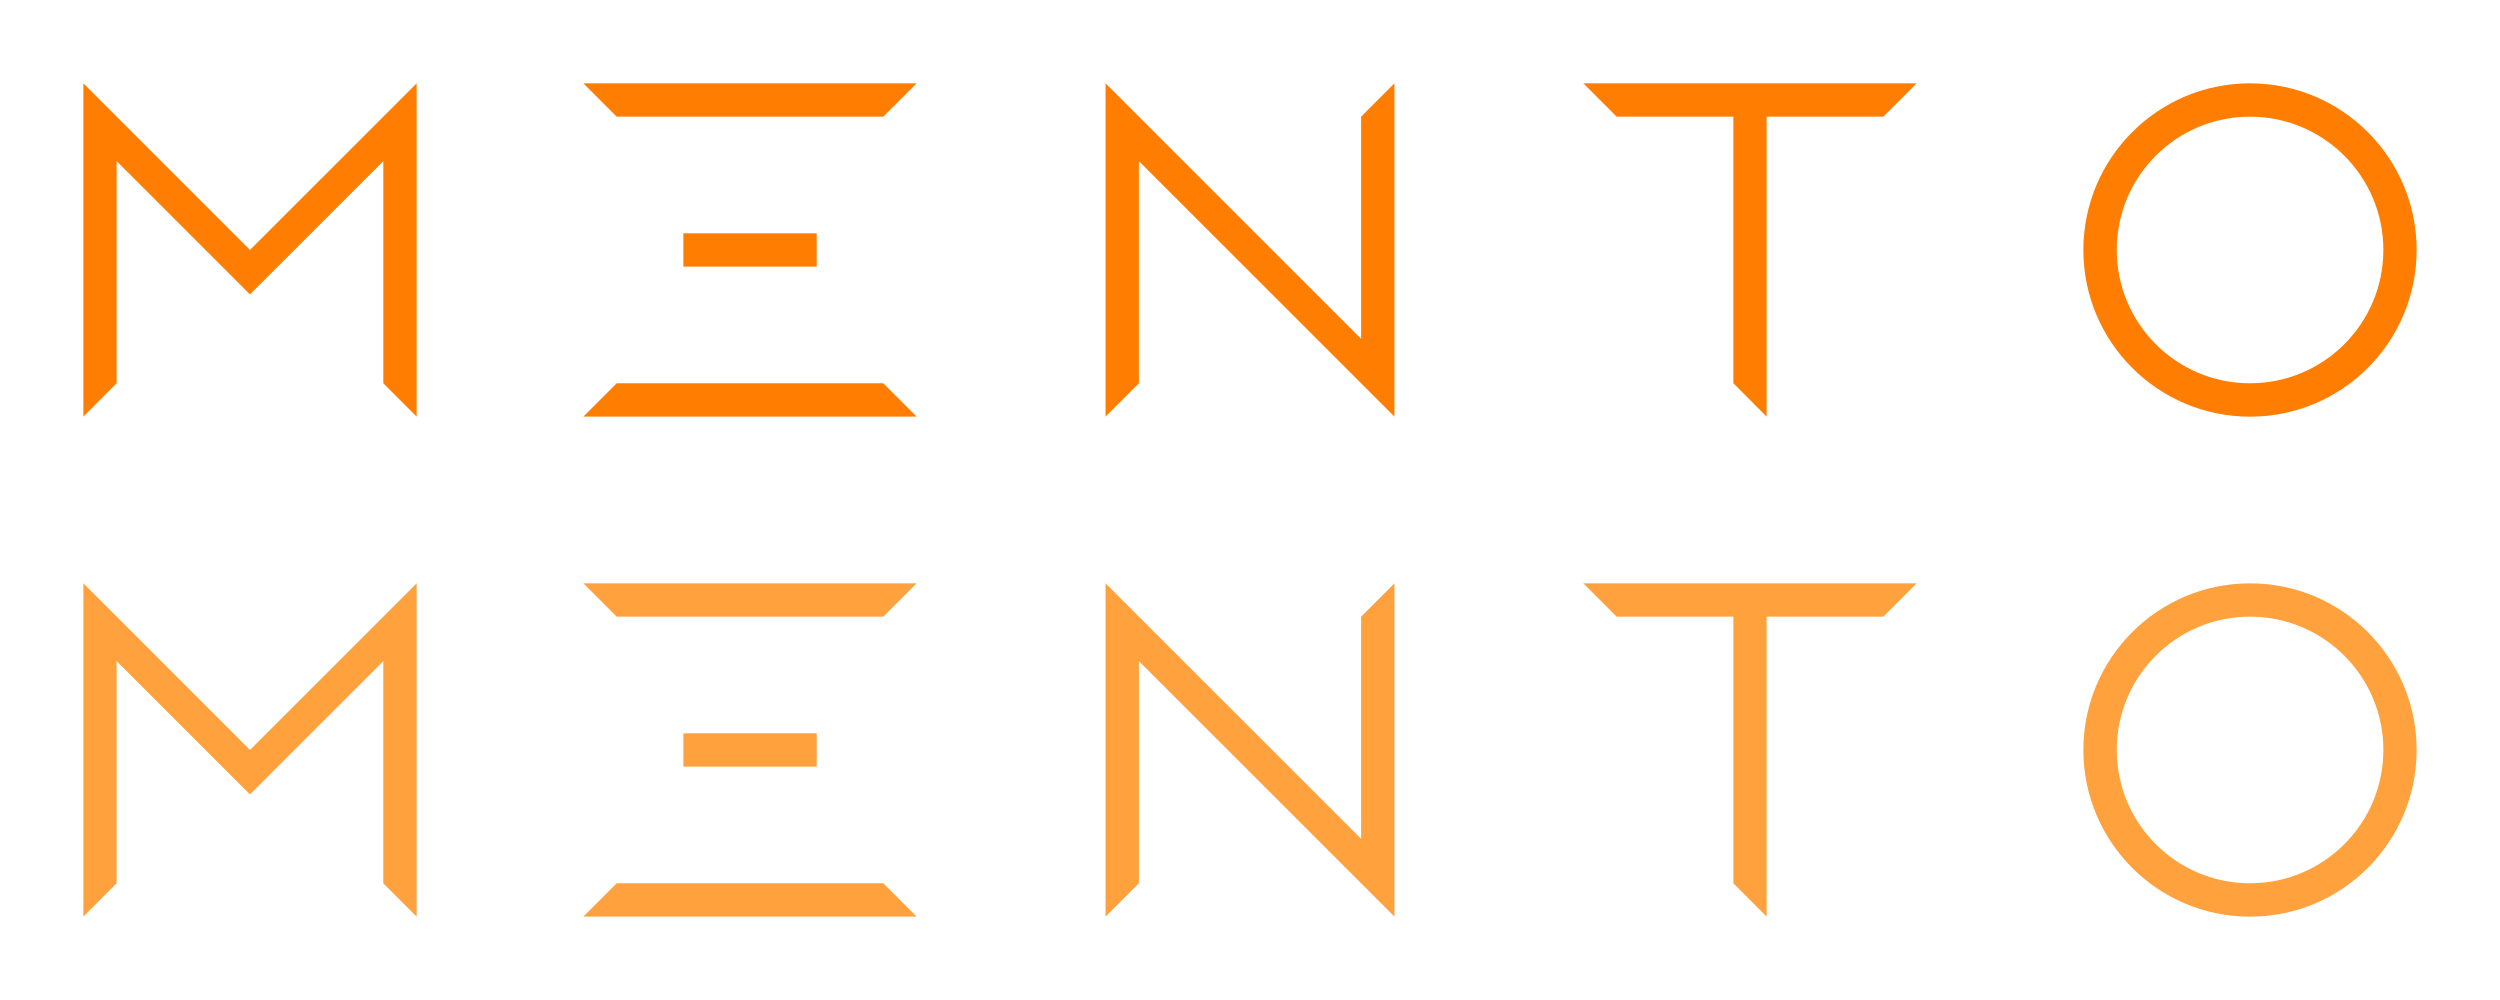
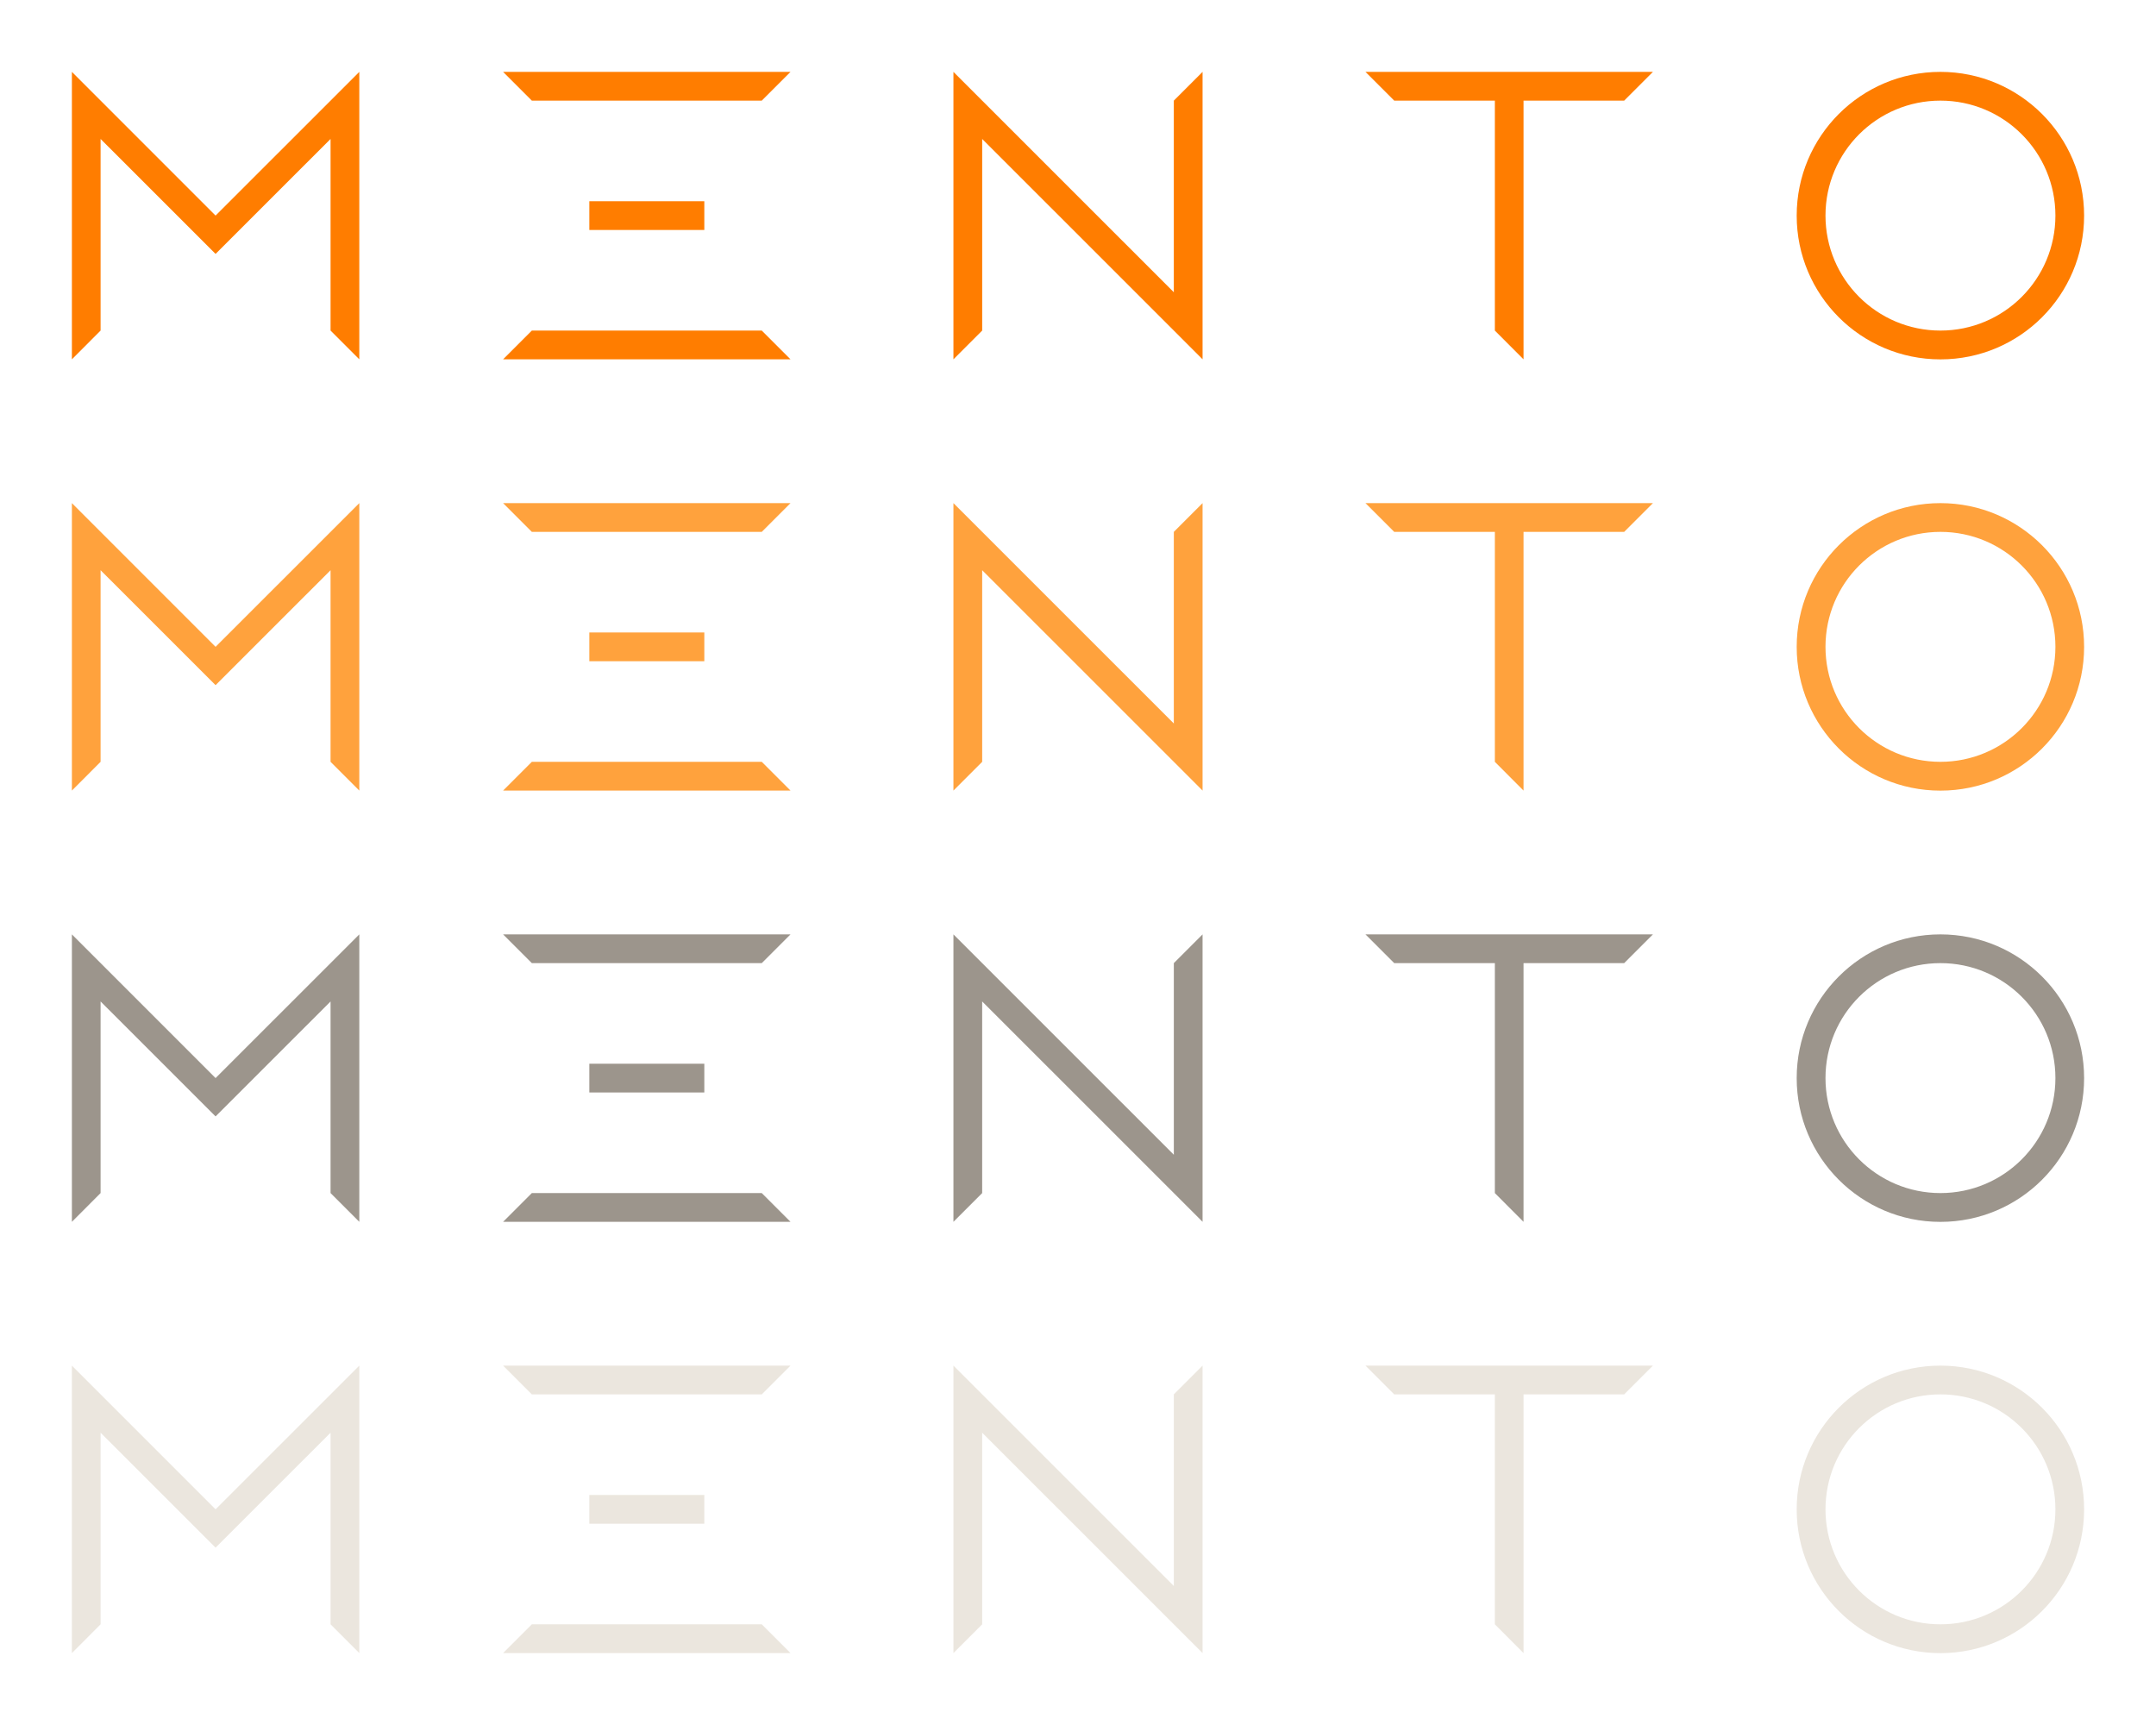
- <svg xmlns="http://www.w3.org/2000/svg" width="480" height="192" viewBox="0 0 60 24">
+ <svg xmlns="http://www.w3.org/2000/svg" width="480" height="384" viewBox="0 0 60 48">
  <defs>
    <symbol id="letter-M" viewBox="113.39 113.39 56.69 56.70">
      <polygon points="170.08 113.39 170.08 170.08 164.41 164.41 164.41 126.62 141.73 149.29 119.05 126.62 119.05 164.41 113.39 170.08 113.39 113.39 141.73 141.73 170.08 113.39" />
    </symbol>
    <symbol id="letter-E" viewBox="340.16 113.39 56.69 56.70">
      <g>
        <polygon points="391.18 164.41 396.85 170.08 340.16 170.08 345.83 164.41 391.18 164.41" />
        <rect x="357.17" y="138.9" width="22.68" height="5.67" />
        <polygon points="396.85 113.39 391.18 119.06 345.83 119.06 340.16 113.39 396.85 113.39" />
      </g>
    </symbol>
    <symbol id="letter-N" viewBox="1024.5 113.39 49.14 56.70">
      <polygon points="1073.64 113.39 1073.64 170.08 1030.17 126.62 1030.17 164.41 1024.5 170.08 1024.5 113.39 1067.97 156.85 1067.97 119.06 1073.64 113.39" />
    </symbol>
    <symbol id="letter-T" viewBox="1247.24 113.39 56.7 56.70">
      <polygon points="1247.24 113.39 1303.94 113.39 1298.27 119.06 1278.42 119.06 1278.42 170.08 1272.76 164.41 1272.76 119.06 1252.91 119.06 1247.24 113.39" />
    </symbol>
    <symbol id="letter-O" viewBox="1474.02 113.39 56.69 56.70">
      <path d="M1502.37,113.39h0c-15.65,0-28.35,12.69-28.35,28.35s12.69,28.35,28.35,28.35h0c15.66,0,28.34-12.69,28.34-28.35s-12.68-28.34-28.34-28.35ZM1502.37,164.41h0c-12.52,0-22.67-10.15-22.67-22.68s10.15-22.67,22.67-22.67h0c12.53,0,22.68,10.15,22.68,22.67s-10.15,22.68-22.68,22.68Z" />
    </symbol>
  </defs>
  <g fill="#ff7d00">
    <use href="#letter-M" x="2" y="2" width="8" height="8" />
    <use href="#letter-E" x="14" y="2" width="8" height="8" />
    <use href="#letter-N" x="26" y="2" width="8" height="8" />
    <use href="#letter-T" x="38" y="2" width="8" height="8" />
    <use href="#letter-O" x="50" y="2" width="8" height="8" />
  </g>
  <g fill="#ffa23d">
    <use href="#letter-M" x="2" y="14" width="8" height="8" />
    <use href="#letter-E" x="14" y="14" width="8" height="8" />
    <use href="#letter-N" x="26" y="14" width="8" height="8" />
    <use href="#letter-T" x="38" y="14" width="8" height="8" />
    <use href="#letter-O" x="50" y="14" width="8" height="8" />
  </g>
+   <g fill="#9c958c">
+     <use href="#letter-M" x="2" y="26" width="8" height="8" />
+     <use href="#letter-E" x="14" y="26" width="8" height="8" />
+     <use href="#letter-N" x="26" y="26" width="8" height="8" />
+     <use href="#letter-T" x="38" y="26" width="8" height="8" />
+     <use href="#letter-O" x="50" y="26" width="8" height="8" />
+   </g>
+   <g fill="#ebe6de">
+     <use href="#letter-M" x="2" y="38" width="8" height="8" />
+     <use href="#letter-E" x="14" y="38" width="8" height="8" />
+     <use href="#letter-N" x="26" y="38" width="8" height="8" />
+     <use href="#letter-T" x="38" y="38" width="8" height="8" />
+     <use href="#letter-O" x="50" y="38" width="8" height="8" />
+   </g>
</svg>
